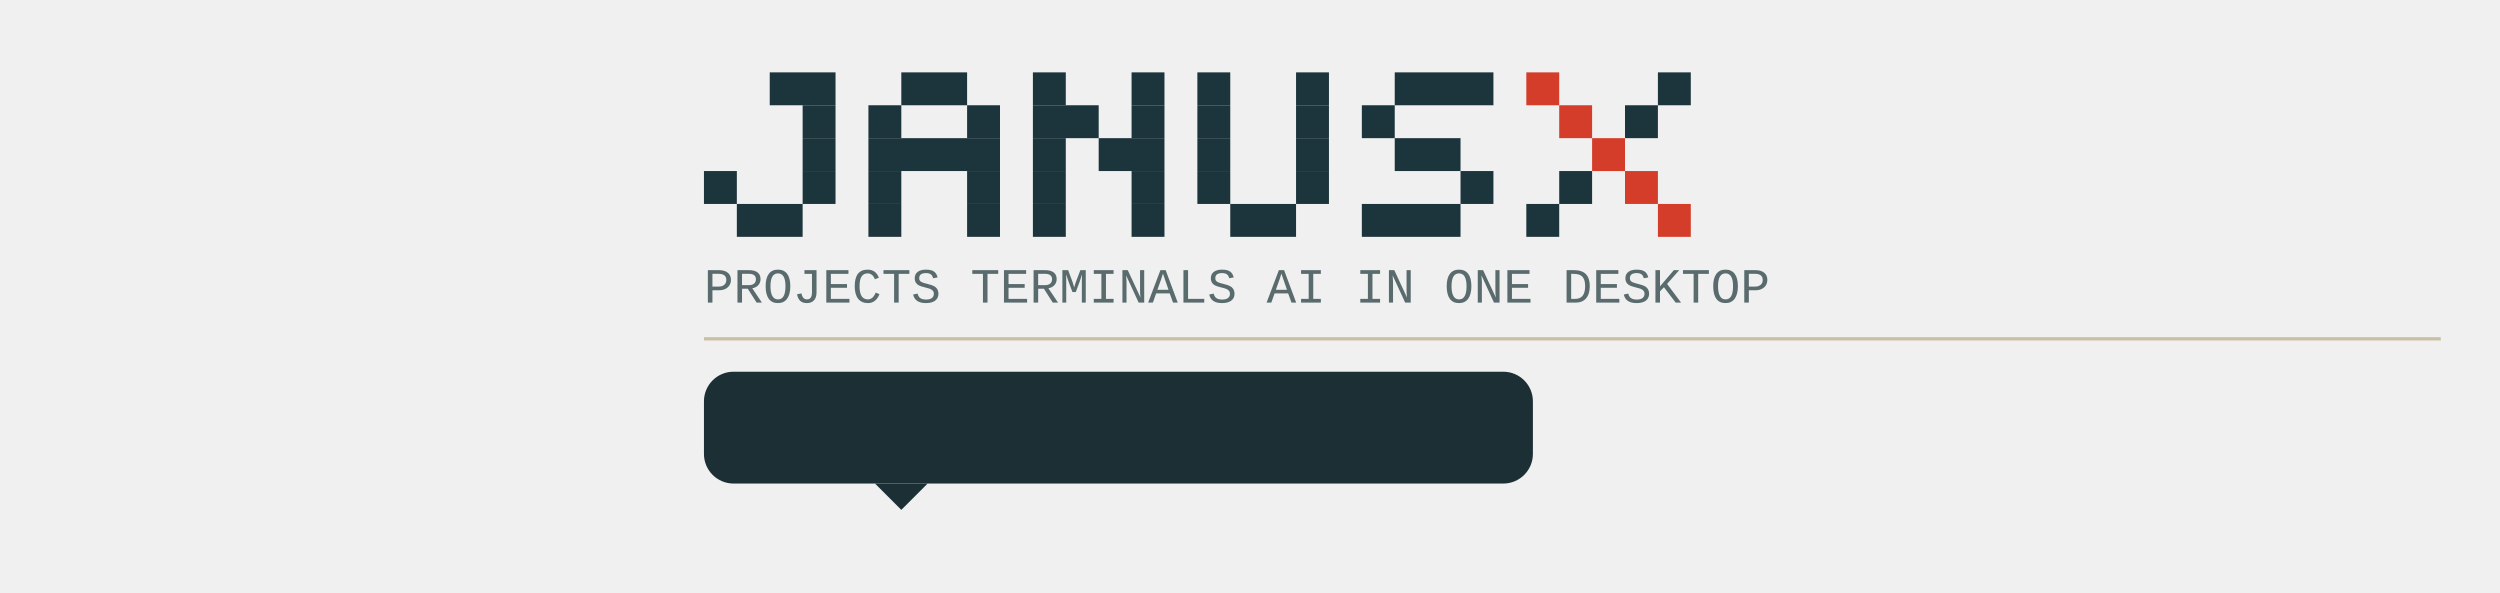
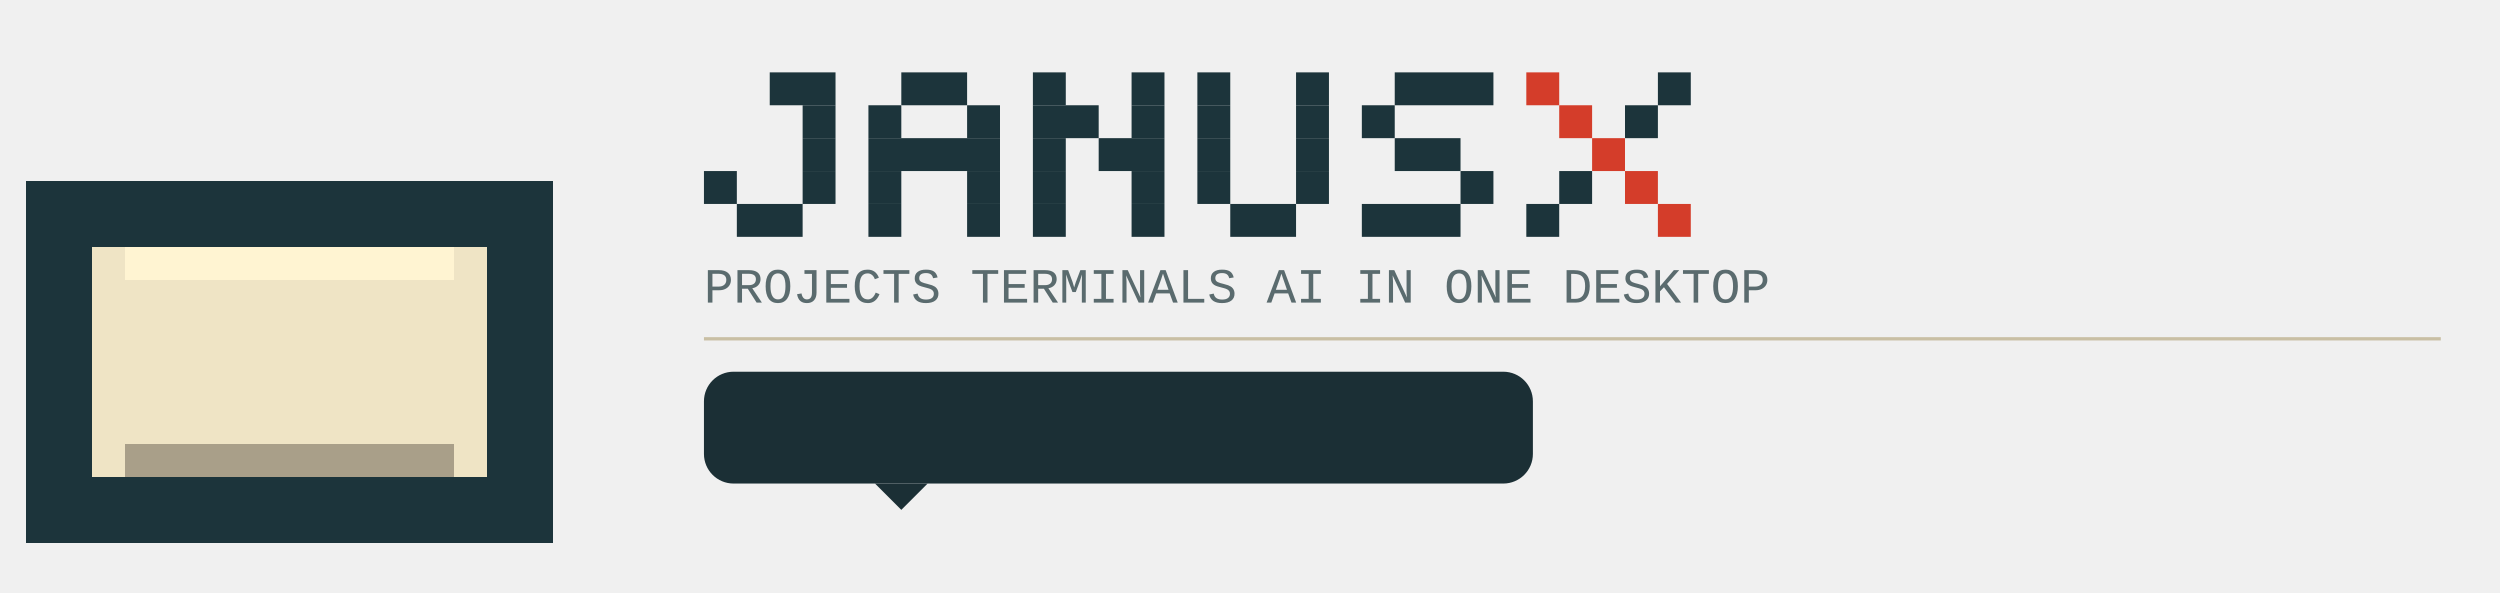
<svg xmlns="http://www.w3.org/2000/svg" width="760" height="180" viewBox="0 0 760 180" role="img" aria-labelledby="jhTitle jhDesc">
  <style>
text{letter-spacing:0}
text{font-family:"Cascadia Code","SFMono-Regular",Consolas,"Liberation Mono","PingFang SC","Hiragino Sans GB","Microsoft YaHei",monospace}
g[shape-rendering="crispEdges"]{transform:translate(8px,35px) scale(10)}
.pf{visibility:hidden;animation-duration:6000ms;animation-timing-function:step-end;animation-iteration-count:infinite}
.pf0{animation-name:pf0}.pf1{animation-name:pf1}.pf2{animation-name:pf2}.pf3{animation-name:pf3}.pf4{animation-name:pf4}
@keyframes pf0{0%,16.67%,33.33%{visibility:visible}8.33%,25%,41.67%,46%,50%,54%,58.33%,66.67%,75%,83.33%,91.67%,100%{visibility:hidden}}@keyframes pf1{8.33%,41.67%{visibility:visible}0%,16.67%,25%,33.33%,46%,50%,54%,58.33%,66.67%,75%,83.33%,91.67%,100%{visibility:hidden}}@keyframes pf2{25%{visibility:visible}0%,8.33%,16.67%,33.33%,41.67%,46%,50%,54%,58.33%,66.67%,75%,83.33%,91.67%,100%{visibility:hidden}}@keyframes pf3{46%,50%{visibility:visible}0%,8.33%,16.67%,25%,33.33%,41.67%,54%,58.33%,66.67%,75%,83.33%,91.67%,100%{visibility:hidden}}@keyframes pf4{54%,58.33%,66.67%,75%,83.33%,91.67%{visibility:visible}0%,8.33%,16.67%,25%,33.33%,41.67%,46%,50%,100%{visibility:hidden}}
+ .sqf{visibility:hidden;animation-duration:6000ms;animation-timing-function:step-end;animation-iteration-count:infinite}
+ .sq0{animation-name:sq0}.sq1{animation-name:sq1}.sq2{animation-name:sq2}.sq3{animation-name:sq3}.sq4{animation-name:sq4}
+ @keyframes sq0{0%,16.67%,33.33%{visibility:visible}8.33%,25%,41.67%,46%,50%,54%,58.33%,66.67%,75%,83.33%,91.67%,100%{visibility:hidden}}@keyframes sq1{8.33%,41.67%{visibility:visible}0%,16.67%,25%,33.33%,46%,50%,54%,58.33%,66.67%,75%,83.33%,91.67%,100%{visibility:hidden}}@keyframes sq2{25%{visibility:visible}0%,8.33%,16.67%,33.33%,41.67%,46%,50%,54%,58.33%,66.67%,75%,83.33%,91.67%,100%{visibility:hidden}}@keyframes sq3{46%,50%{visibility:visible}0%,8.33%,16.67%,25%,33.33%,41.67%,54%,58.33%,66.67%,75%,83.33%,91.67%,100%{visibility:hidden}}@keyframes sq4{54%,58.33%,66.67%,75%,83.33%,91.67%{visibility:visible}0%,8.33%,16.67%,25%,33.33%,41.67%,46%,50%,100%{visibility:hidden}}
.fx{opacity:0;animation-duration:6000ms;animation-timing-function:ease-in-out;animation-iteration-count:infinite}
.fx-hearts{animation-name:fxHearts}
@keyframes fxHearts{0%,54%{opacity:0}58%,95%{opacity:1}100%{opacity:0}}
.float{animation:floatUp 1600ms ease-in-out infinite}
.float.d2{animation-delay:800ms}
@keyframes floatUp{0%,100%{transform:translateY(0)}50%{transform:translateY(-4px)}}
.loop{opacity:0;animation-duration:5200ms;animation-timing-function:ease-in-out;animation-iteration-count:infinite}
.t-tag{animation-name:tTag}.t-ask{animation-name:tAsk}.t-thanks{animation-name:tThanks}
.s-idle{animation-name:sIdle}.s-lit{animation-name:sLit}
@keyframes tTag{0%{opacity:0;transform:translateY(6px)}6%,19%{opacity:1;transform:translateY(0)}25%,100%{opacity:0;transform:translateY(-4px)}}
@keyframes tAsk{0%,25%{opacity:0;transform:translateY(6px)}31%,44%{opacity:1;transform:translateY(0)}50%,100%{opacity:0;transform:translateY(-4px)}}
@keyframes tThanks{0%,50%{opacity:0;transform:translateY(6px)}56%,69%{opacity:1;transform:translateY(0)}75%,100%{opacity:0;transform:translateY(-4px)}}
@keyframes sIdle{0%,25%{opacity:0;transform:translateY(6px)}31%,44%{opacity:1;transform:translateY(0)}50%,100%{opacity:0}}
@keyframes sLit{0%,75%{opacity:0;transform:translateY(6px)}81%,94%{opacity:1;transform:translateY(0)}100%{opacity:0}}
.word{fill:#1C343B}.desc{fill:#5A6B6E}.rule{stroke:#C9BFA4}
.ln{fill:#1C343B}
.bubble{fill:#1B2F35}.bubble-t{fill:#F1E7CB}
.star-idle{fill:#FFFFFF;stroke:#1C343B;stroke-width:2}.star-idle-t{fill:#1C343B}
.star-lit{fill:#E3B341}.star-lit-t{fill:#1F2328}
.xc2{fill:#1C343B}
.caps{fill:#EFE4C5}.ceye{fill:#1C343B}
+ .jx-hi{fill:#FFF4D2}.jx-shadow{fill:#A99F89}
@media (prefers-color-scheme:dark){
.word{fill:#F1E7CB}.desc{fill:#9AA4AD}.rule{stroke:#3A4A4F}
.ln{fill:#F1E7CB}
.bubble{stroke:#F1E7CB;stroke-width:1.5}
.star-idle{fill:none;stroke:#F1E7CB}.star-idle-t{fill:#F1E7CB}
.xc2{fill:#F1E7CB}
.caps{fill:#1B2F35}.ceye{fill:#F1E7CB}
+ .jx-hi{fill:#FFF4D2}.jx-shadow{fill:#101D21}
}
</style>
  <g shape-rendering="crispEdges">
    <g class="pf pf0">
      <rect x="4" y="3" width="8" height="1" class="ln" />
      <rect x="2" y="4" width="2" height="1" class="ln" />
      <rect x="12" y="4" width="2" height="1" class="ln" />
      <rect x="1" y="5" width="1" height="1" class="ln" />
      <rect x="14" y="5" width="1" height="1" class="ln" />
      <rect x="0" y="6" width="1" height="2" class="ln" />
      <rect x="15" y="6" width="1" height="2" class="ln" />
      <rect x="1" y="8" width="1" height="1" class="ln" />
      <rect x="14" y="8" width="1" height="1" class="ln" />
      <rect x="2" y="9" width="2" height="1" class="ln" />
      <rect x="12" y="9" width="2" height="1" class="ln" />
      <rect x="4" y="10" width="8" height="1" class="ln" />
      <rect x="4" y="4" width="8" height="1" class="caps" />
      <rect x="2" y="5" width="12" height="1" class="caps" />
      <rect x="1" y="6" width="14" height="2" class="caps" />
      <rect x="2" y="8" width="12" height="1" class="caps" />
      <rect x="4" y="9" width="8" height="1" class="caps" />
      <rect x="5" y="5" width="2" height="4" class="ceye" />
      <rect x="9" y="5" width="2" height="4" class="ceye" />
    </g>
    <g class="pf pf1">
      <rect x="4" y="3" width="8" height="1" class="ln" />
      <rect x="2" y="4" width="2" height="1" class="ln" />
      <rect x="12" y="4" width="2" height="1" class="ln" />
      <rect x="1" y="5" width="1" height="1" class="ln" />
      <rect x="14" y="5" width="1" height="1" class="ln" />
      <rect x="0" y="6" width="1" height="2" class="ln" />
      <rect x="15" y="6" width="1" height="2" class="ln" />
      <rect x="1" y="8" width="1" height="1" class="ln" />
      <rect x="14" y="8" width="1" height="1" class="ln" />
      <rect x="2" y="9" width="2" height="1" class="ln" />
      <rect x="12" y="9" width="2" height="1" class="ln" />
      <rect x="4" y="10" width="8" height="1" class="ln" />
      <rect x="4" y="4" width="8" height="1" class="caps" />
      <rect x="2" y="5" width="12" height="1" class="caps" />
      <rect x="1" y="6" width="14" height="2" class="caps" />
      <rect x="2" y="8" width="12" height="1" class="caps" />
      <rect x="4" y="9" width="8" height="1" class="caps" />
      <rect x="4" y="5" width="2" height="4" class="ceye" />
      <rect x="8" y="5" width="2" height="4" class="ceye" />
    </g>
    <g class="pf pf2">
      <rect x="4" y="3" width="8" height="1" class="ln" />
      <rect x="2" y="4" width="2" height="1" class="ln" />
      <rect x="12" y="4" width="2" height="1" class="ln" />
      <rect x="1" y="5" width="1" height="1" class="ln" />
      <rect x="14" y="5" width="1" height="1" class="ln" />
      <rect x="0" y="6" width="1" height="2" class="ln" />
      <rect x="15" y="6" width="1" height="2" class="ln" />
      <rect x="1" y="8" width="1" height="1" class="ln" />
      <rect x="14" y="8" width="1" height="1" class="ln" />
      <rect x="2" y="9" width="2" height="1" class="ln" />
      <rect x="12" y="9" width="2" height="1" class="ln" />
      <rect x="4" y="10" width="8" height="1" class="ln" />
      <rect x="4" y="4" width="8" height="1" class="caps" />
      <rect x="2" y="5" width="12" height="1" class="caps" />
      <rect x="1" y="6" width="14" height="2" class="caps" />
      <rect x="2" y="8" width="12" height="1" class="caps" />
      <rect x="4" y="9" width="8" height="1" class="caps" />
      <rect x="6" y="5" width="2" height="4" class="ceye" />
      <rect x="10" y="5" width="2" height="4" class="ceye" />
    </g>
    <g class="pf pf3">
      <rect x="4" y="3" width="8" height="1" class="ln" />
      <rect x="2" y="4" width="2" height="1" class="ln" />
      <rect x="12" y="4" width="2" height="1" class="ln" />
      <rect x="1" y="5" width="1" height="1" class="ln" />
      <rect x="14" y="5" width="1" height="1" class="ln" />
      <rect x="0" y="6" width="1" height="2" class="ln" />
      <rect x="15" y="6" width="1" height="2" class="ln" />
      <rect x="1" y="8" width="1" height="1" class="ln" />
      <rect x="14" y="8" width="1" height="1" class="ln" />
      <rect x="2" y="9" width="2" height="1" class="ln" />
      <rect x="12" y="9" width="2" height="1" class="ln" />
      <rect x="4" y="10" width="8" height="1" class="ln" />
      <rect x="4" y="4" width="8" height="1" class="caps" />
      <rect x="2" y="5" width="12" height="1" class="caps" />
      <rect x="1" y="6" width="14" height="2" class="caps" />
      <rect x="2" y="8" width="12" height="1" class="caps" />
      <rect x="4" y="9" width="8" height="1" class="caps" />
      <rect x="5" y="6" width="2" height="1" class="ceye" />
      <rect x="9" y="6" width="2" height="1" class="ceye" />
    </g>
    <g class="pf pf4">
      <rect x="4" y="3" width="8" height="1" class="ln" />
      <rect x="2" y="4" width="2" height="1" class="ln" />
      <rect x="12" y="4" width="2" height="1" class="ln" />
      <rect x="1" y="5" width="1" height="1" class="ln" />
      <rect x="14" y="5" width="1" height="1" class="ln" />
      <rect x="0" y="6" width="1" height="2" class="ln" />
      <rect x="15" y="6" width="1" height="2" class="ln" />
      <rect x="1" y="8" width="1" height="1" class="ln" />
      <rect x="14" y="8" width="1" height="1" class="ln" />
      <rect x="2" y="9" width="2" height="1" class="ln" />
      <rect x="12" y="9" width="2" height="1" class="ln" />
      <rect x="4" y="10" width="8" height="1" class="ln" />
      <rect x="4" y="4" width="8" height="1" class="caps" />
      <rect x="2" y="5" width="12" height="1" class="caps" />
      <rect x="1" y="6" width="14" height="2" class="caps" />
      <rect x="2" y="8" width="12" height="1" class="caps" />
      <rect x="4" y="9" width="8" height="1" class="caps" />
      <rect x="5" y="5" width="1" height="1" class="ceye" />
      <rect x="4" y="6" width="1" height="1" class="ceye" />
      <rect x="6" y="6" width="1" height="1" class="ceye" />
      <rect x="10" y="5" width="1" height="1" class="ceye" />
      <rect x="9" y="6" width="1" height="1" class="ceye" />
      <rect x="11" y="6" width="1" height="1" class="ceye" />
    </g>
    <g class="fx fx-hearts">
      <g class="float">
        <rect x="3" y="-1" width="3" height="1" fill="#D43D2A" />
        <rect x="4" y="-2" width="1" height="3" fill="#D43D2A" />
      </g>
      <g class="float d2">
        <rect x="9" y="-1" width="3" height="1" fill="#D43D2A" />
        <rect x="10" y="-2" width="1" height="3" fill="#D43D2A" />
      </g>
      <g class="float">
        <rect x="6" y="-1" width="3" height="1" fill="#D43D2A" />
        <rect x="7" y="-2" width="1" height="3" fill="#D43D2A" />
      </g>
    </g>
  </g>
  <g transform="translate(214,22)">
    <rect x="20" y="0" width="20" height="10" class="word" />
    <rect x="30" y="10" width="10" height="10" class="word" />
    <rect x="30" y="20" width="10" height="10" class="word" />
    <rect x="0" y="30" width="10" height="10" class="word" />
    <rect x="30" y="30" width="10" height="10" class="word" />
    <rect x="10" y="40" width="20" height="10" class="word" />
    <rect x="60" y="0" width="20" height="10" class="word" />
    <rect x="50" y="10" width="10" height="10" class="word" />
    <rect x="80" y="10" width="10" height="10" class="word" />
    <rect x="50" y="20" width="40" height="10" class="word" />
    <rect x="50" y="30" width="10" height="10" class="word" />
    <rect x="80" y="30" width="10" height="10" class="word" />
    <rect x="50" y="40" width="10" height="10" class="word" />
    <rect x="80" y="40" width="10" height="10" class="word" />
    <rect x="100" y="0" width="10" height="10" class="word" />
    <rect x="130" y="0" width="10" height="10" class="word" />
    <rect x="100" y="10" width="20" height="10" class="word" />
    <rect x="130" y="10" width="10" height="10" class="word" />
    <rect x="100" y="20" width="10" height="10" class="word" />
    <rect x="120" y="20" width="20" height="10" class="word" />
    <rect x="100" y="30" width="10" height="10" class="word" />
    <rect x="130" y="30" width="10" height="10" class="word" />
    <rect x="100" y="40" width="10" height="10" class="word" />
    <rect x="130" y="40" width="10" height="10" class="word" />
    <rect x="150" y="0" width="10" height="10" class="word" />
    <rect x="180" y="0" width="10" height="10" class="word" />
    <rect x="150" y="10" width="10" height="10" class="word" />
    <rect x="180" y="10" width="10" height="10" class="word" />
    <rect x="150" y="20" width="10" height="10" class="word" />
    <rect x="180" y="20" width="10" height="10" class="word" />
    <rect x="150" y="30" width="10" height="10" class="word" />
    <rect x="180" y="30" width="10" height="10" class="word" />
    <rect x="160" y="40" width="20" height="10" class="word" />
    <rect x="210" y="0" width="30" height="10" class="word" />
    <rect x="200" y="10" width="10" height="10" class="word" />
    <rect x="210" y="20" width="20" height="10" class="word" />
    <rect x="230" y="30" width="10" height="10" class="word" />
    <rect x="200" y="40" width="30" height="10" class="word" />
    <rect x="250" y="0" width="10" height="10" class="xc1" fill="#D43D2A" />
    <rect x="290" y="0" width="10" height="10" class="xc2" fill="#1C343B" />
    <rect x="260" y="10" width="10" height="10" class="xc1" fill="#D43D2A" />
    <rect x="280" y="10" width="10" height="10" class="xc2" fill="#1C343B" />
    <rect x="270" y="20" width="10" height="10" class="xc1" fill="#D43D2A" />
    <rect x="260" y="30" width="10" height="10" class="xc2" fill="#1C343B" />
    <rect x="280" y="30" width="10" height="10" class="xc1" fill="#D43D2A" />
    <rect x="250" y="40" width="10" height="10" class="xc2" fill="#1C343B" />
    <rect x="290" y="40" width="10" height="10" class="xc1" fill="#D43D2A" />
  </g>
  <text class="desc" x="214" y="92" font-size="15" font-family="Cascadia Code,SFMono-Regular,Consolas,Liberation Mono,monospace">PROJECTS  TERMINALS  AI  IN ONE DESKTOP</text>
  <line class="rule" x1="214" y1="103" x2="742" y2="103" stroke-width="1" />
  <g>
    <rect class="bubble" x="214" y="113" width="252" height="34" rx="9" />
    <path class="bubble" d="M266 147l8 8 8-8z" />
    <text class="bubble-t loop t-tag" x="340" y="130" font-size="14" text-anchor="middle" dominant-baseline="central" font-family="Cascadia Code,SFMono-Regular,Consolas,Liberation Mono,monospace">BUILD WITH JANUSX</text>
    <text class="bubble-t loop t-ask" x="340" y="130" font-size="13" text-anchor="middle" dominant-baseline="central" font-family="Cascadia Code,SFMono-Regular,Consolas,Liberation Mono,monospace">LIKE IT? GIVE US A STAR</text>
    <text class="bubble-t loop t-thanks" x="340" y="130" font-size="13" text-anchor="middle" dominant-baseline="central" font-family="Cascadia Code,SFMono-Regular,Consolas,Liberation Mono,monospace">THANKS, STAR RECEIVED</text>
  </g>
  <a href="https://github.com/TreeX-X/JanusX">
    <g>
      <g class="loop s-idle">
        <rect class="star-idle" x="492" y="111" width="250" height="38" rx="9" />
        <path d="M511 117l3.6 7.3 8.1 1.2-5.9 5.7 1.4 8.1-7.2-3.8-7.2 3.8 1.4-8.1-5.9-5.7 8.1-1.2z" fill="none" stroke="#5A6B6E" stroke-width="1.8" />
        <text class="star-idle-t" x="625" y="130" font-size="14" font-weight="700" text-anchor="middle" dominant-baseline="central" font-family="Cascadia Code,SFMono-Regular,Consolas,Liberation Mono,monospace">STAR JANUSX</text>
      </g>
      <g class="loop s-lit">
        <rect class="star-lit" x="492" y="111" width="250" height="38" rx="9" />
        <path d="M511 117l3.6 7.3 8.1 1.2-5.9 5.7 1.4 8.1-7.2-3.8-7.2 3.8 1.4-8.1-5.9-5.7 8.1-1.2z" fill="#D43D2A" stroke="#A92E20" stroke-width="1" />
        <text class="star-lit-t" x="625" y="130" font-size="14" font-weight="700" text-anchor="middle" dominant-baseline="central" font-family="Cascadia Code,SFMono-Regular,Consolas,Liberation Mono,monospace">STARRED +1</text>
      </g>
    </g>
  </a>
+   <g shape-rendering="crispEdges" aria-hidden="true">
+     <rect x="0" y="2" width="16" height="11" class="ln" />
+     <rect x="2" y="4" width="12" height="7" class="caps" />
+     <rect x="3" y="4" width="10" height="1" class="jx-hi" />
+     <rect x="3" y="10" width="10" height="1" class="jx-shadow" />
+   </g>
+   <g shape-rendering="crispEdges" aria-hidden="true">
+     <g class="sqf sq0">
+       <rect x="5" y="6" width="2" height="3" class="ceye" />
+       <rect x="9" y="6" width="2" height="3" class="ceye" />
+     </g>
+     <g class="sqf sq1">
+       <rect x="4" y="6" width="2" height="3" class="ceye" />
+       <rect x="8" y="6" width="2" height="3" class="ceye" />
+     </g>
+     <g class="sqf sq2">
+       <rect x="6" y="6" width="2" height="3" class="ceye" />
+       <rect x="10" y="6" width="2" height="3" class="ceye" />
+     </g>
+     <g class="sqf sq3">
+       <rect x="5" y="7" width="2" height="1" class="ceye" />
+       <rect x="9" y="7" width="2" height="1" class="ceye" />
+     </g>
+     <g class="sqf sq4">
+       <rect x="5" y="6" width="1" height="1" class="ceye" />
+       <rect x="6" y="7" width="1" height="1" class="ceye" />
+       <rect x="10" y="6" width="1" height="1" class="ceye" />
+       <rect x="9" y="7" width="1" height="1" class="ceye" />
+     </g>
+   </g>
</svg>
